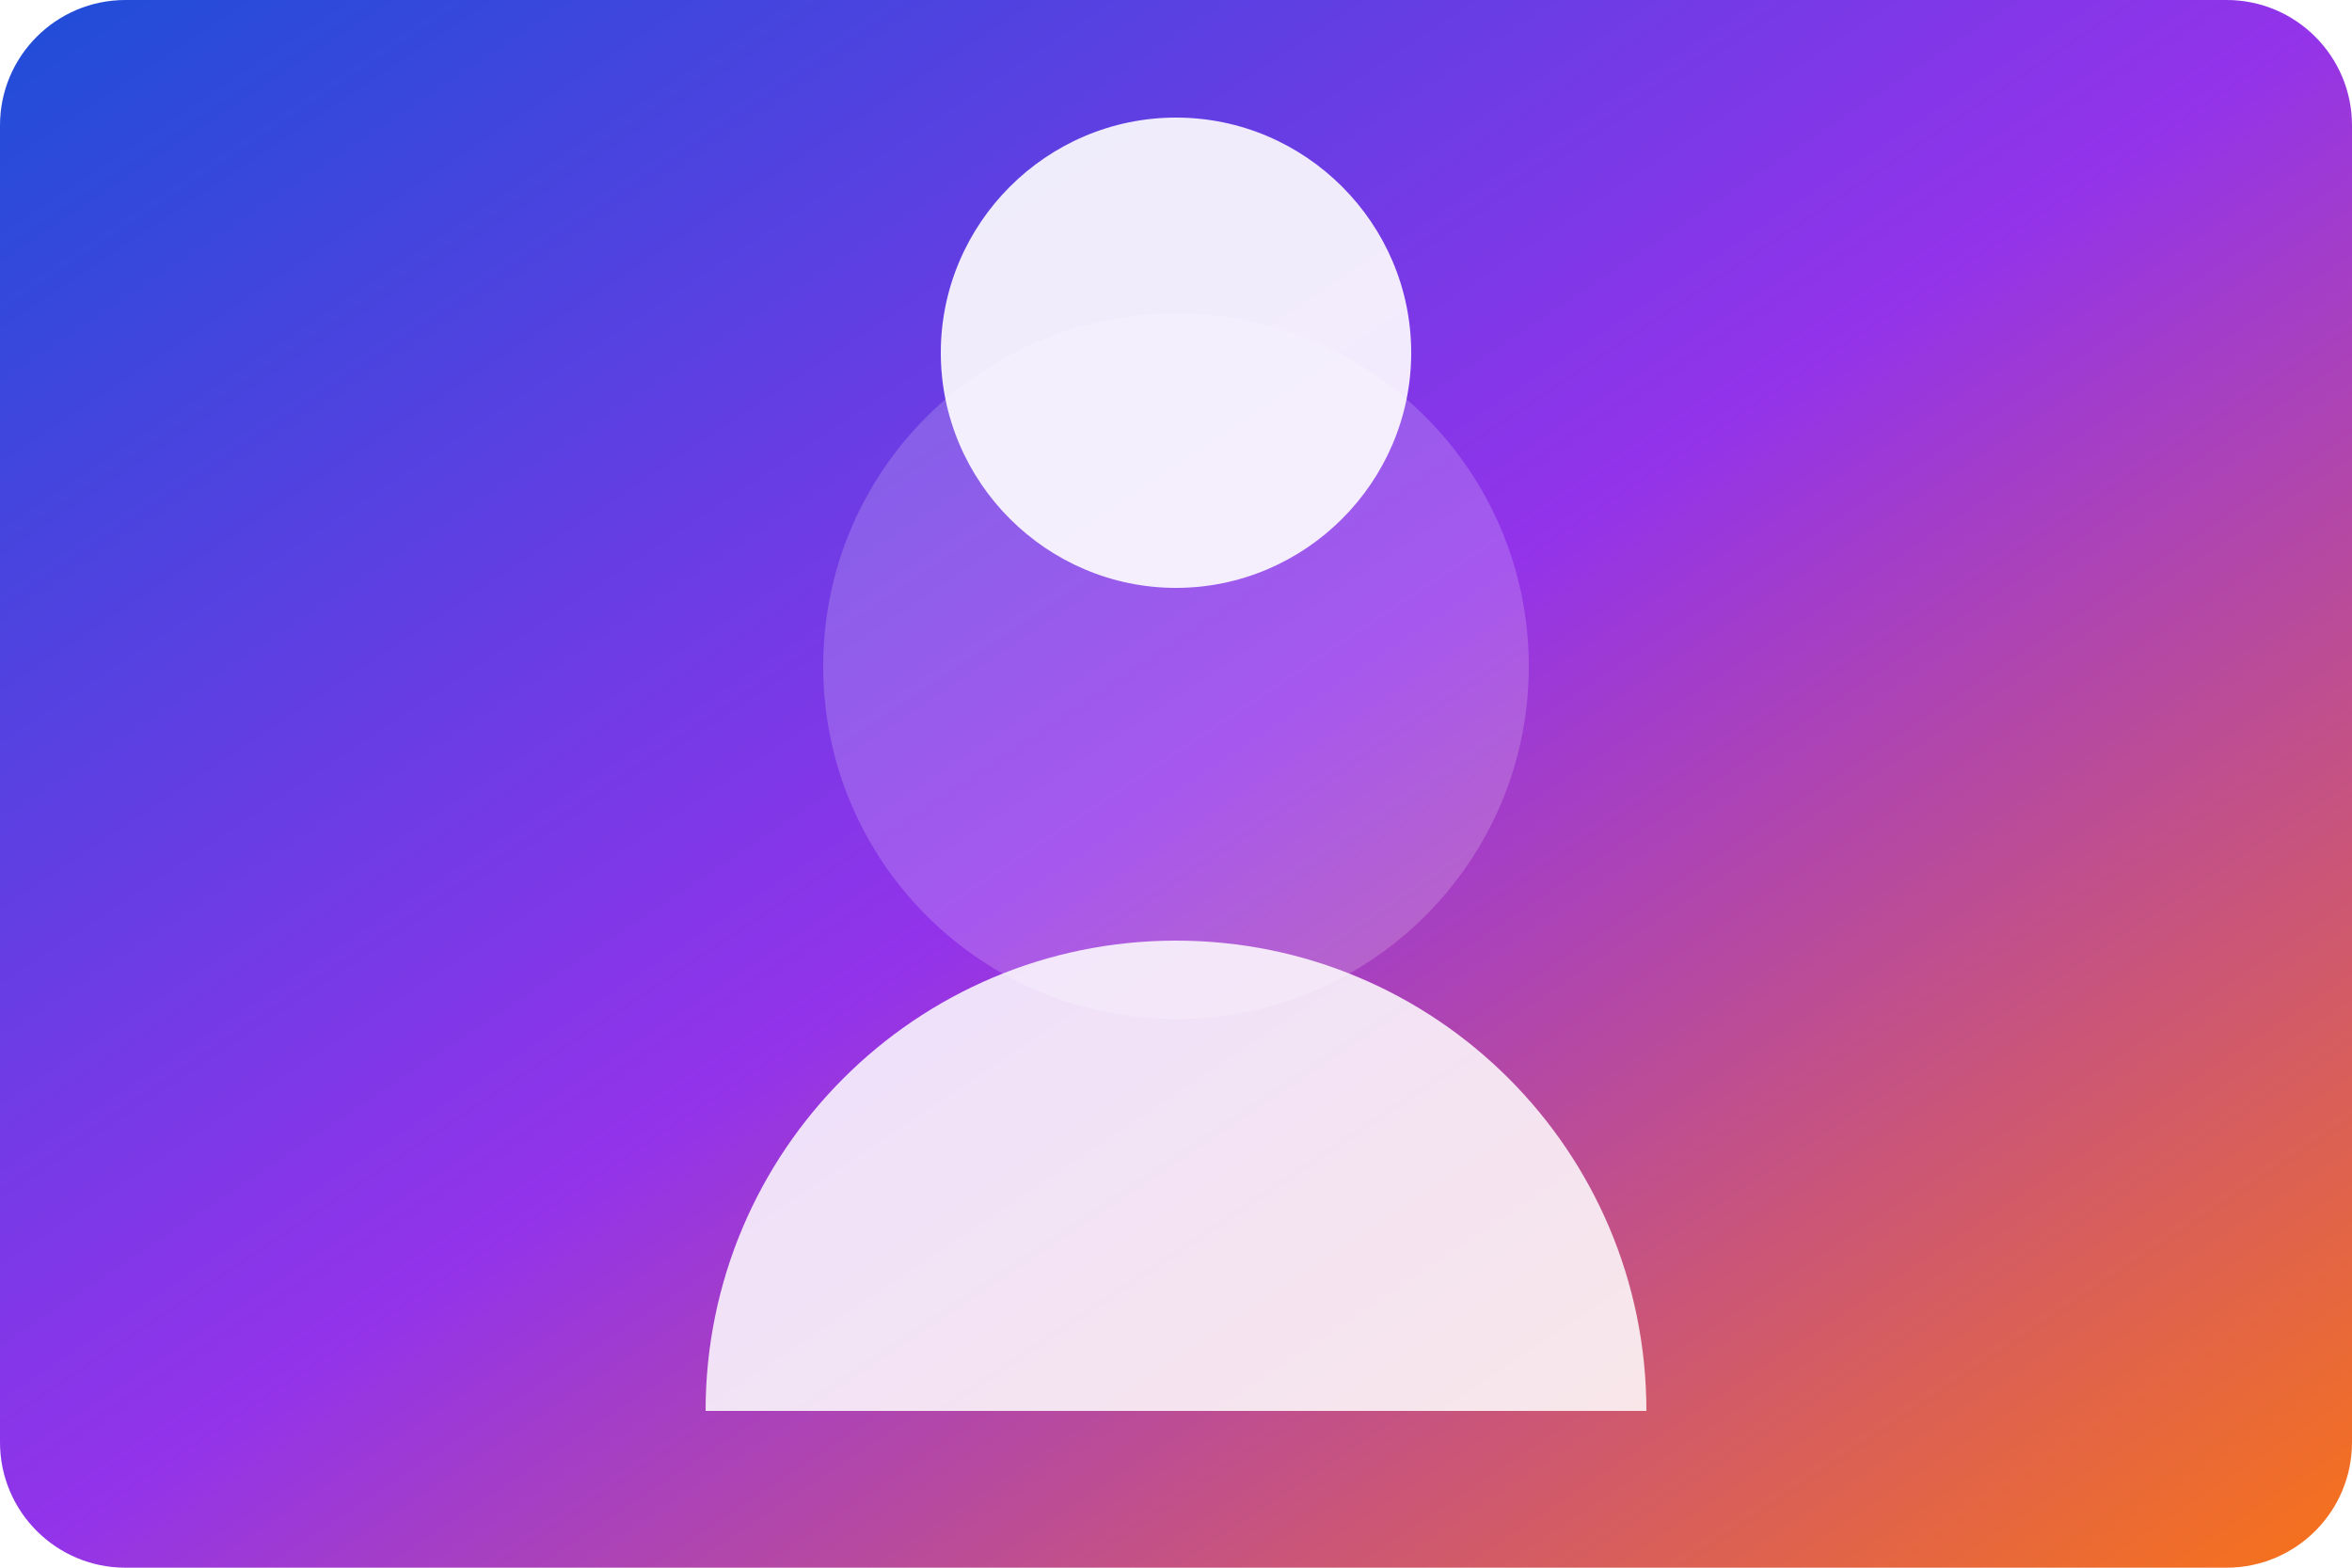
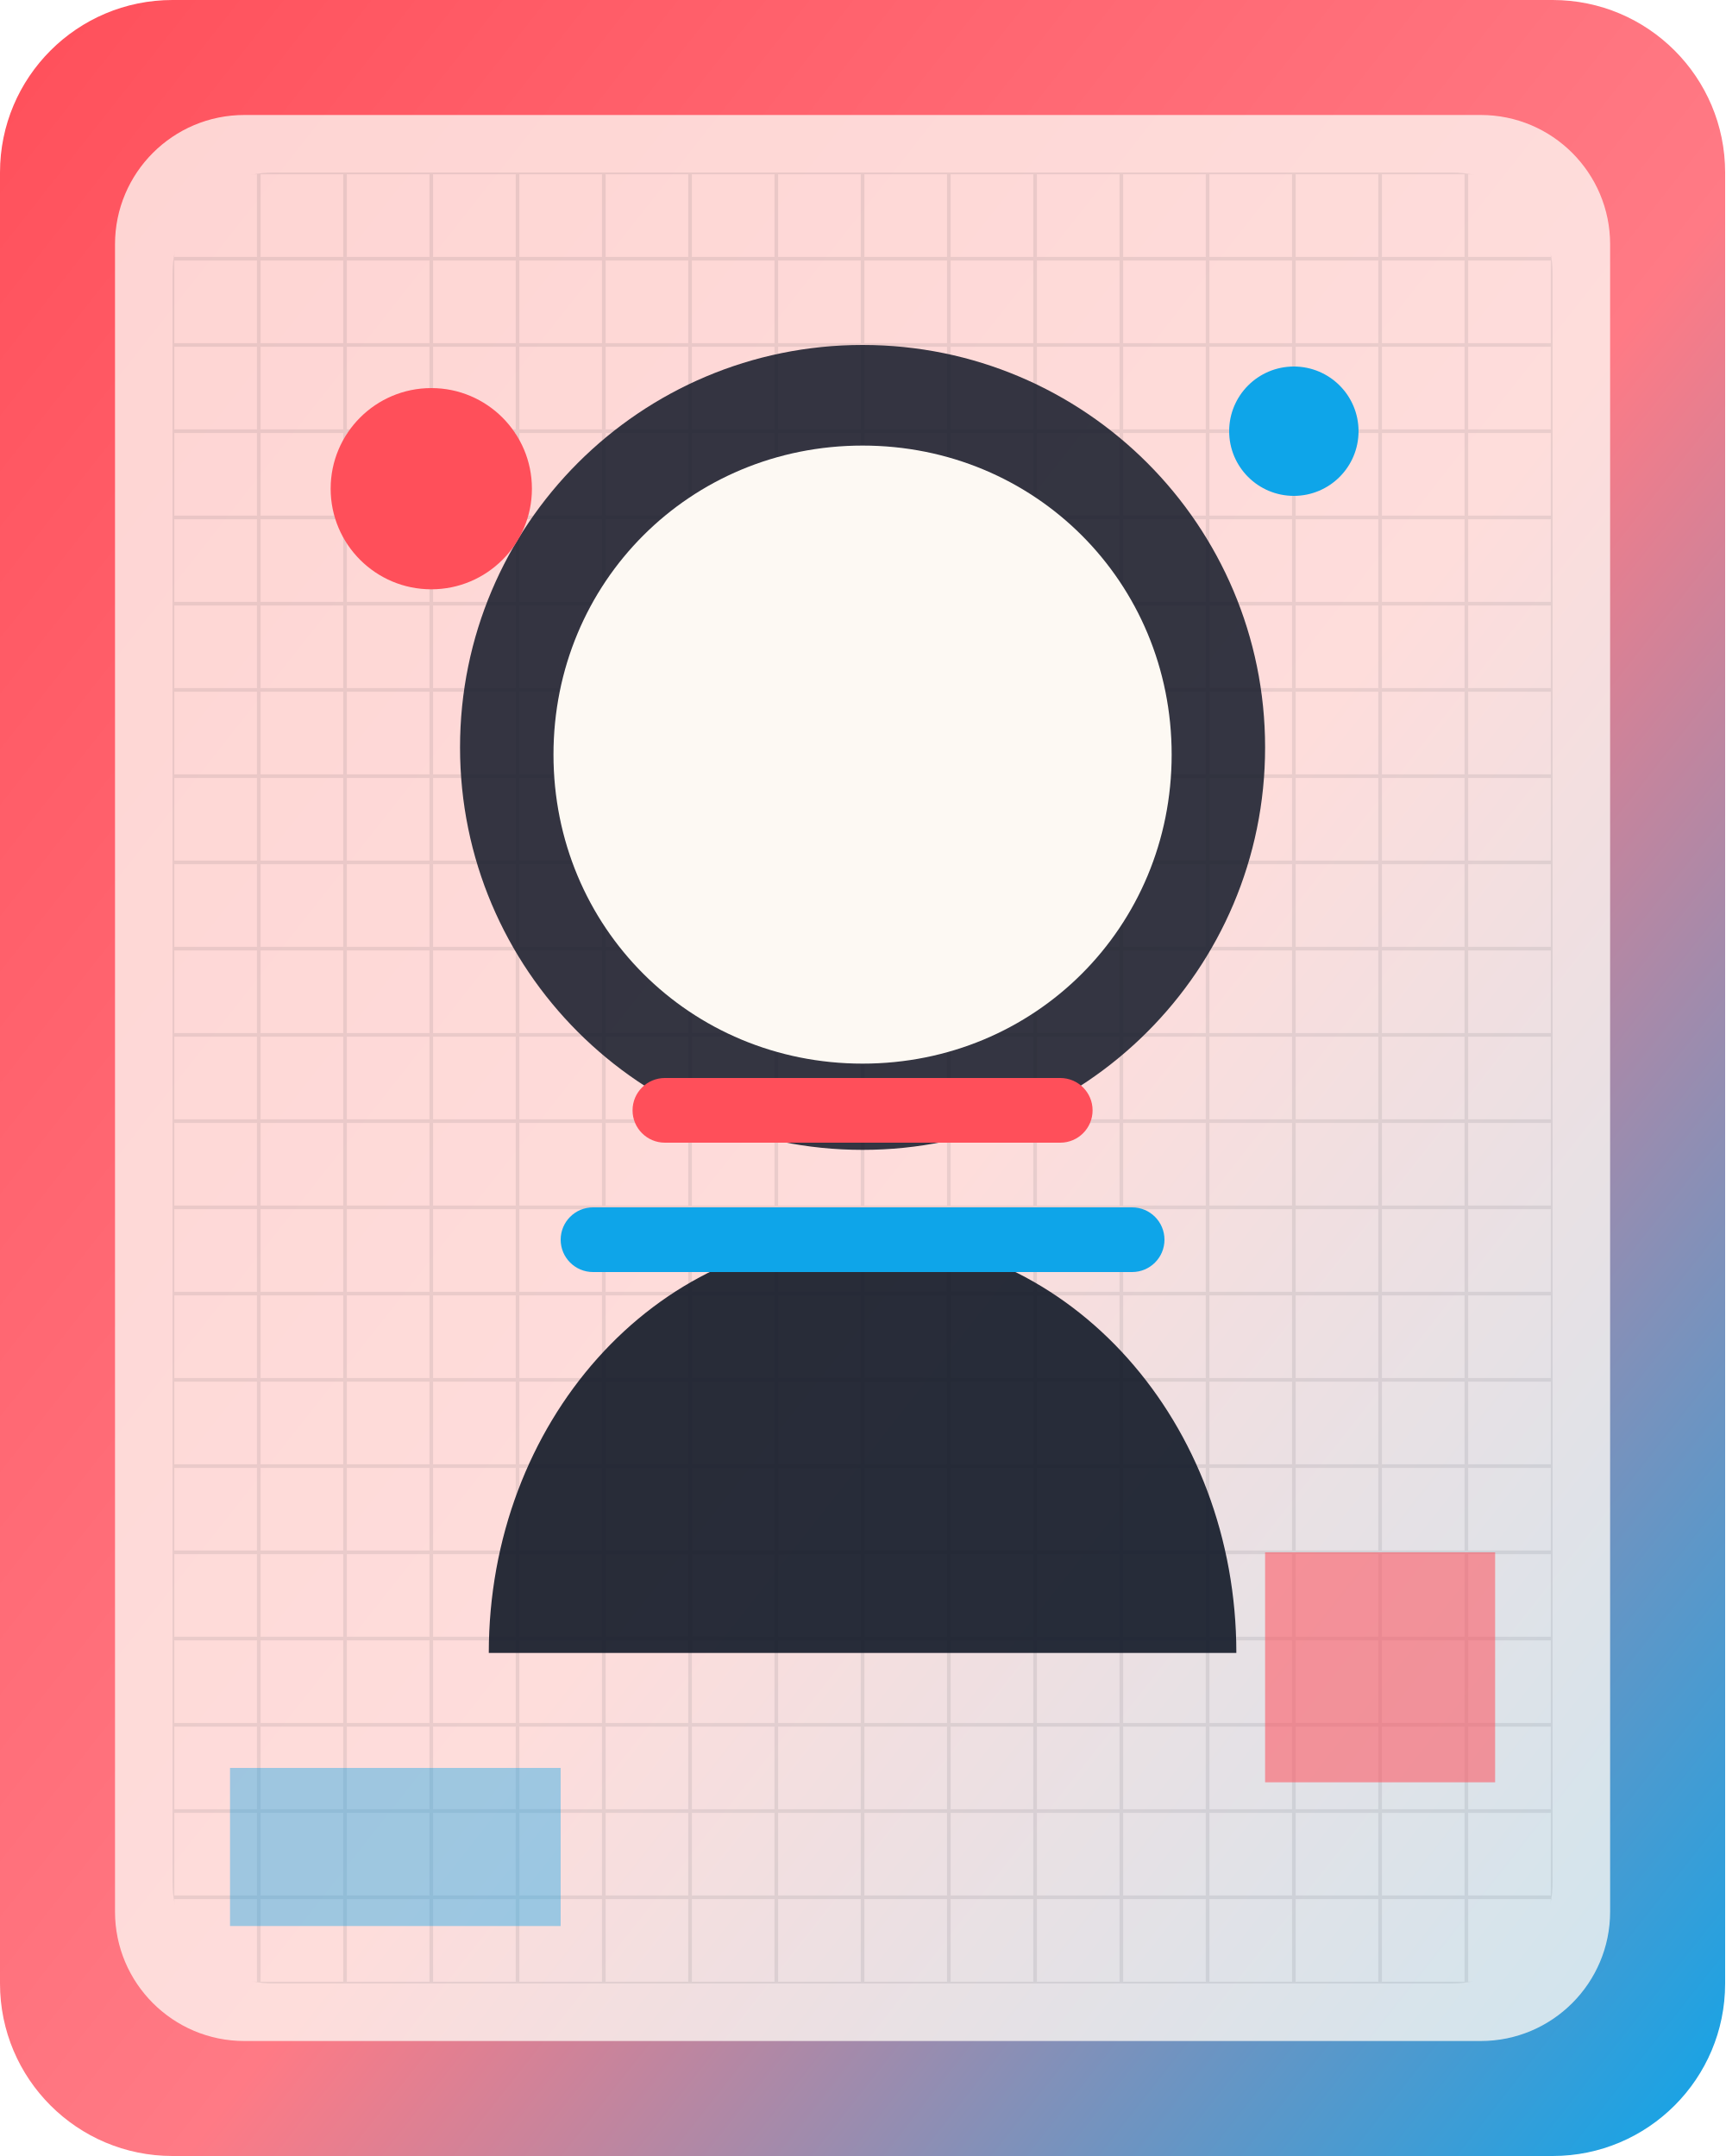
- <svg xmlns="http://www.w3.org/2000/svg" width="600" height="400" viewBox="0 0 600 400" role="img" aria-labelledby="title desc">
+ <svg xmlns="http://www.w3.org/2000/svg" width="480" height="600" viewBox="0 0 480 600" role="img" aria-labelledby="title desc">
  <defs>
-     <linearGradient id="gradient" x1="0%" y1="0%" x2="100%" y2="100%">
-       <stop offset="0%" stop-color="#1d4ed8" />
-       <stop offset="50%" stop-color="#9333ea" />
-       <stop offset="100%" stop-color="#f97316" />
+     <linearGradient id="bg-gradient" x1="0%" y1="0%" x2="100%" y2="100%">
+       <stop offset="0%" stop-color="#ff4f5a" />
+       <stop offset="55%" stop-color="#ff7a85" />
+       <stop offset="100%" stop-color="#0ea5e9" />
    </linearGradient>
+     <pattern id="grid" x="0" y="0" width="24" height="24" patternUnits="userSpaceOnUse">
+       <rect width="24" height="24" fill="none" stroke="#0b1324" stroke-opacity="0.08" stroke-width="1" />
+     </pattern>
  </defs>
-   <rect width="600" height="400" fill="url(#gradient)" rx="32" ry="32" />
-   <circle cx="300" cy="170" r="90" fill="rgba(255,255,255,0.18)" />
-   <path d="M300 150c33 0 60-27 60-60s-27-60-60-60-60 27-60 60 27 60 60 60z" fill="rgba(255,255,255,0.9)" />
-   <path d="M180 360c0-66.27 53.73-120 120-120s120 53.73 120 120" fill="rgba(255,255,255,0.85)" />
+   <rect width="480" height="600" rx="48" ry="48" fill="url(#bg-gradient)" />
+   <rect x="32" y="32" width="416" height="536" rx="36" fill="rgba(253,249,243,0.78)" />
+   <rect x="48" y="48" width="384" height="504" rx="28" fill="url(#grid)" />
+   <circle cx="240" cy="208" r="112" fill="#111827" opacity="0.85" />
+   <path d="M240 124c-48 0-86 38-86 86s38 86 86 86 86-38 86-86-38-86-86-86z" fill="#fdf9f3" />
+   <path d="M136 460c0-64 46-116 104-116s104 52 104 116" fill="#111827" opacity="0.9" />
+   <rect x="176" y="300" width="128" height="18" fill="#ff4f5a" rx="9" />
+   <rect x="156" y="336" width="168" height="18" fill="#0ea5e9" rx="9" />
+   <circle cx="120" cy="136" r="28" fill="#ff4f5a" />
+   <circle cx="360" cy="120" r="18" fill="#0ea5e9" />
+   <rect x="352" y="432" width="64" height="64" fill="#ff4f5a" opacity="0.55" />
+   <rect x="64" y="492" width="92" height="44" fill="#0ea5e9" opacity="0.4" />
</svg>
